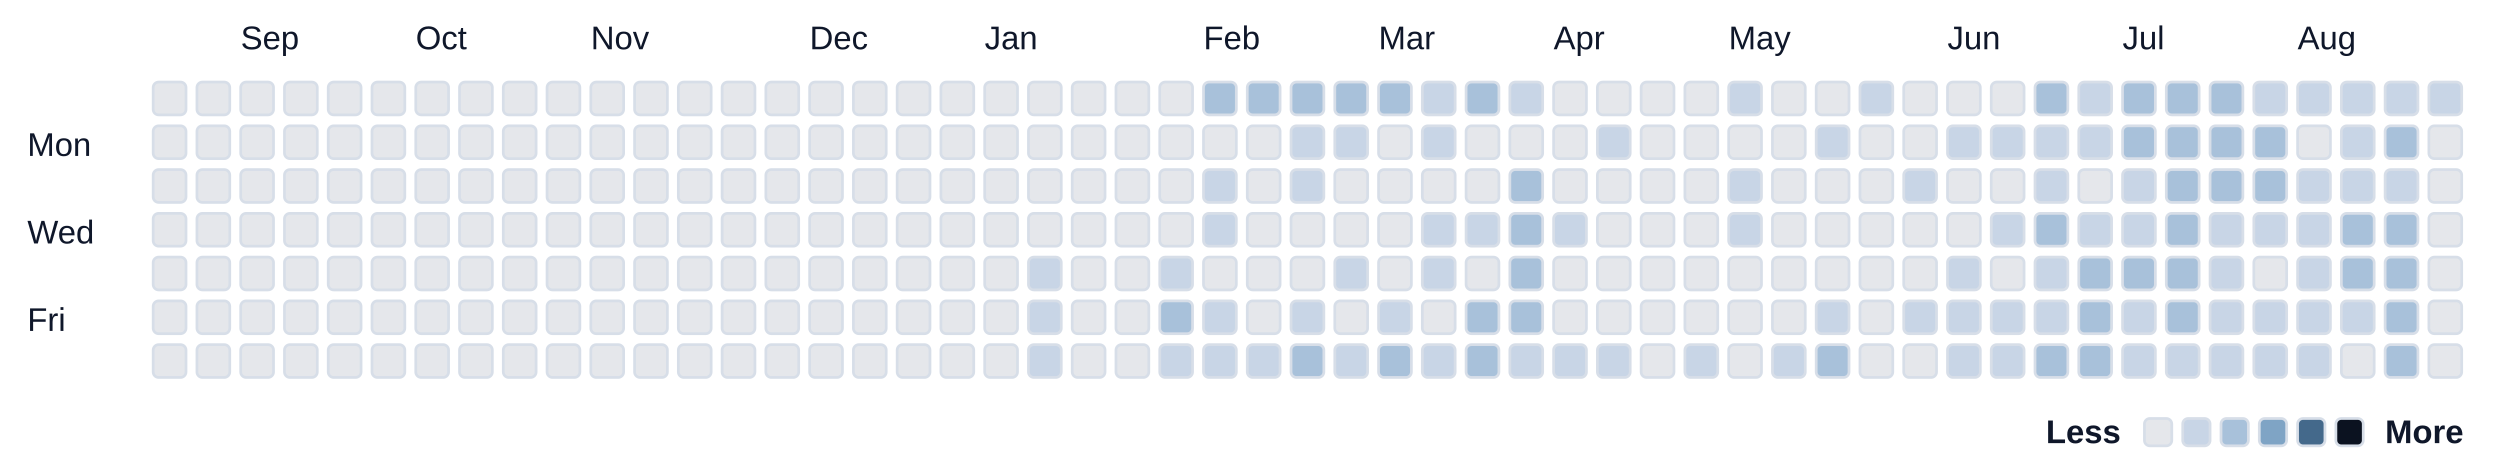
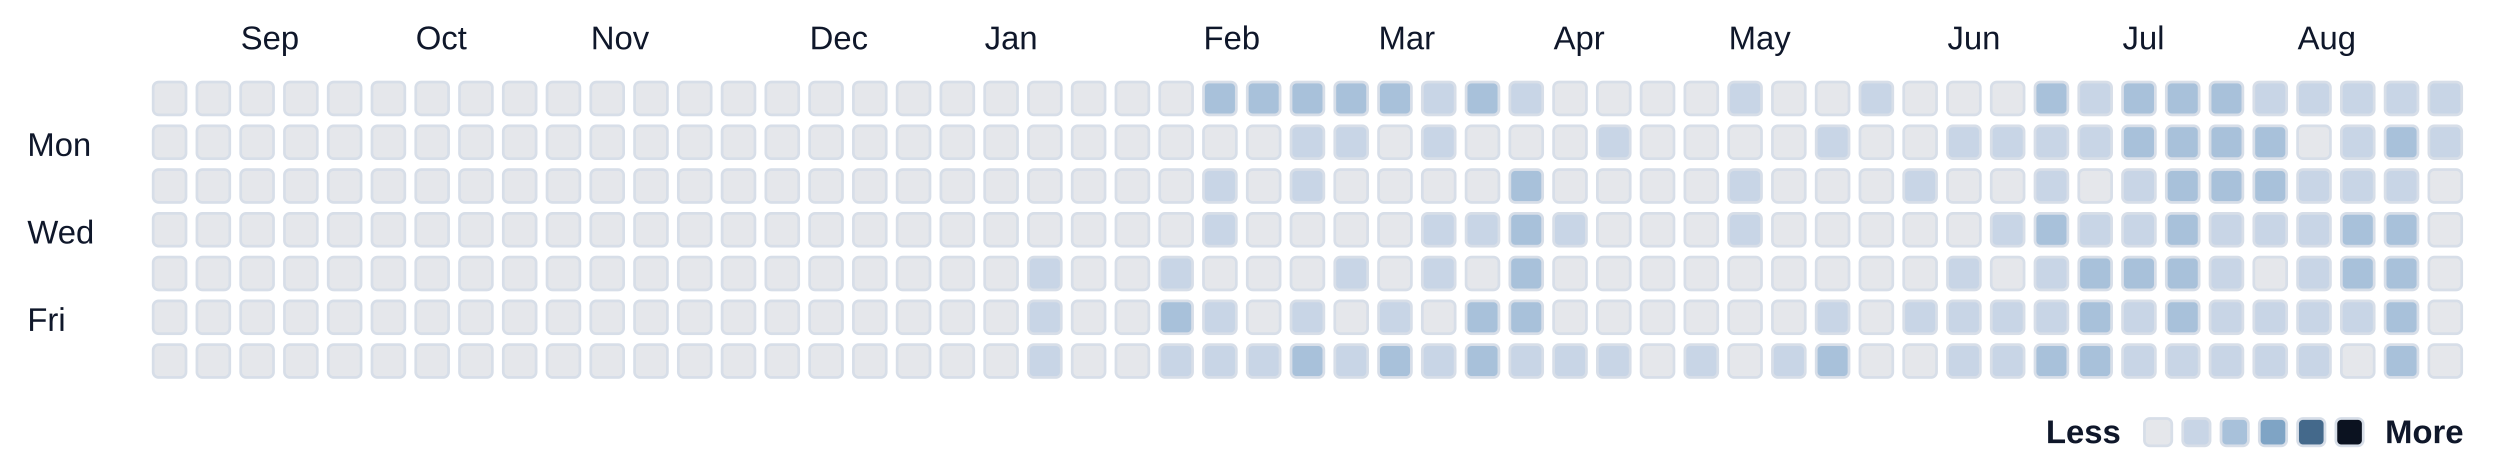
<svg xmlns="http://www.w3.org/2000/svg" baseProfile="tiny" height="174" version="1.2" width="914">
  <defs />
  <text fill="#0F172A" font-family="Segoe UI, Arial, sans-serif" font-size="12px" x="88" y="18">Sep</text>
  <text fill="#0F172A" font-family="Segoe UI, Arial, sans-serif" font-size="12px" x="152" y="18">Oct</text>
  <text fill="#0F172A" font-family="Segoe UI, Arial, sans-serif" font-size="12px" x="216" y="18">Nov</text>
  <text fill="#0F172A" font-family="Segoe UI, Arial, sans-serif" font-size="12px" x="296" y="18">Dec</text>
  <text fill="#0F172A" font-family="Segoe UI, Arial, sans-serif" font-size="12px" x="360" y="18">Jan</text>
  <text fill="#0F172A" font-family="Segoe UI, Arial, sans-serif" font-size="12px" x="440" y="18">Feb</text>
  <text fill="#0F172A" font-family="Segoe UI, Arial, sans-serif" font-size="12px" x="504" y="18">Mar</text>
  <text fill="#0F172A" font-family="Segoe UI, Arial, sans-serif" font-size="12px" x="568" y="18">Apr</text>
  <text fill="#0F172A" font-family="Segoe UI, Arial, sans-serif" font-size="12px" x="632" y="18">May</text>
  <text fill="#0F172A" font-family="Segoe UI, Arial, sans-serif" font-size="12px" x="712" y="18">Jun</text>
  <text fill="#0F172A" font-family="Segoe UI, Arial, sans-serif" font-size="12px" x="776" y="18">Jul</text>
  <text fill="#0F172A" font-family="Segoe UI, Arial, sans-serif" font-size="12px" x="840" y="18">Aug</text>
  <text fill="#0F172A" font-family="Segoe UI, Arial, sans-serif" font-size="12px" x="10" y="57">Mon</text>
  <text fill="#0F172A" font-family="Segoe UI, Arial, sans-serif" font-size="12px" x="10" y="89">Wed</text>
  <text fill="#0F172A" font-family="Segoe UI, Arial, sans-serif" font-size="12px" x="10" y="121">Fri</text>
  <rect fill="#E5E7EB" height="12" rx="2" ry="2" stroke="#D7DEE8" stroke-width="1" width="12" x="56" y="30" />
  <rect fill="#E5E7EB" height="12" rx="2" ry="2" stroke="#D7DEE8" stroke-width="1" width="12" x="56" y="46" />
  <rect fill="#E5E7EB" height="12" rx="2" ry="2" stroke="#D7DEE8" stroke-width="1" width="12" x="56" y="62" />
  <rect fill="#E5E7EB" height="12" rx="2" ry="2" stroke="#D7DEE8" stroke-width="1" width="12" x="56" y="78" />
  <rect fill="#E5E7EB" height="12" rx="2" ry="2" stroke="#D7DEE8" stroke-width="1" width="12" x="56" y="94" />
  <rect fill="#E5E7EB" height="12" rx="2" ry="2" stroke="#D7DEE8" stroke-width="1" width="12" x="56" y="110" />
  <rect fill="#E5E7EB" height="12" rx="2" ry="2" stroke="#D7DEE8" stroke-width="1" width="12" x="56" y="126" />
  <rect fill="#E5E7EB" height="12" rx="2" ry="2" stroke="#D7DEE8" stroke-width="1" width="12" x="72" y="30" />
  <rect fill="#E5E7EB" height="12" rx="2" ry="2" stroke="#D7DEE8" stroke-width="1" width="12" x="72" y="46" />
  <rect fill="#E5E7EB" height="12" rx="2" ry="2" stroke="#D7DEE8" stroke-width="1" width="12" x="72" y="62" />
  <rect fill="#E5E7EB" height="12" rx="2" ry="2" stroke="#D7DEE8" stroke-width="1" width="12" x="72" y="78" />
  <rect fill="#E5E7EB" height="12" rx="2" ry="2" stroke="#D7DEE8" stroke-width="1" width="12" x="72" y="94" />
  <rect fill="#E5E7EB" height="12" rx="2" ry="2" stroke="#D7DEE8" stroke-width="1" width="12" x="72" y="110" />
  <rect fill="#E5E7EB" height="12" rx="2" ry="2" stroke="#D7DEE8" stroke-width="1" width="12" x="72" y="126" />
  <rect fill="#E5E7EB" height="12" rx="2" ry="2" stroke="#D7DEE8" stroke-width="1" width="12" x="88" y="30" />
  <rect fill="#E5E7EB" height="12" rx="2" ry="2" stroke="#D7DEE8" stroke-width="1" width="12" x="88" y="46" />
  <rect fill="#E5E7EB" height="12" rx="2" ry="2" stroke="#D7DEE8" stroke-width="1" width="12" x="88" y="62" />
  <rect fill="#E5E7EB" height="12" rx="2" ry="2" stroke="#D7DEE8" stroke-width="1" width="12" x="88" y="78" />
  <rect fill="#E5E7EB" height="12" rx="2" ry="2" stroke="#D7DEE8" stroke-width="1" width="12" x="88" y="94" />
  <rect fill="#E5E7EB" height="12" rx="2" ry="2" stroke="#D7DEE8" stroke-width="1" width="12" x="88" y="110" />
  <rect fill="#E5E7EB" height="12" rx="2" ry="2" stroke="#D7DEE8" stroke-width="1" width="12" x="88" y="126" />
  <rect fill="#E5E7EB" height="12" rx="2" ry="2" stroke="#D7DEE8" stroke-width="1" width="12" x="104" y="30" />
  <rect fill="#E5E7EB" height="12" rx="2" ry="2" stroke="#D7DEE8" stroke-width="1" width="12" x="104" y="46" />
  <rect fill="#E5E7EB" height="12" rx="2" ry="2" stroke="#D7DEE8" stroke-width="1" width="12" x="104" y="62" />
  <rect fill="#E5E7EB" height="12" rx="2" ry="2" stroke="#D7DEE8" stroke-width="1" width="12" x="104" y="78" />
  <rect fill="#E5E7EB" height="12" rx="2" ry="2" stroke="#D7DEE8" stroke-width="1" width="12" x="104" y="94" />
  <rect fill="#E5E7EB" height="12" rx="2" ry="2" stroke="#D7DEE8" stroke-width="1" width="12" x="104" y="110" />
  <rect fill="#E5E7EB" height="12" rx="2" ry="2" stroke="#D7DEE8" stroke-width="1" width="12" x="104" y="126" />
  <rect fill="#E5E7EB" height="12" rx="2" ry="2" stroke="#D7DEE8" stroke-width="1" width="12" x="120" y="30" />
  <rect fill="#E5E7EB" height="12" rx="2" ry="2" stroke="#D7DEE8" stroke-width="1" width="12" x="120" y="46" />
  <rect fill="#E5E7EB" height="12" rx="2" ry="2" stroke="#D7DEE8" stroke-width="1" width="12" x="120" y="62" />
  <rect fill="#E5E7EB" height="12" rx="2" ry="2" stroke="#D7DEE8" stroke-width="1" width="12" x="120" y="78" />
  <rect fill="#E5E7EB" height="12" rx="2" ry="2" stroke="#D7DEE8" stroke-width="1" width="12" x="120" y="94" />
  <rect fill="#E5E7EB" height="12" rx="2" ry="2" stroke="#D7DEE8" stroke-width="1" width="12" x="120" y="110" />
  <rect fill="#E5E7EB" height="12" rx="2" ry="2" stroke="#D7DEE8" stroke-width="1" width="12" x="120" y="126" />
  <rect fill="#E5E7EB" height="12" rx="2" ry="2" stroke="#D7DEE8" stroke-width="1" width="12" x="136" y="30" />
  <rect fill="#E5E7EB" height="12" rx="2" ry="2" stroke="#D7DEE8" stroke-width="1" width="12" x="136" y="46" />
  <rect fill="#E5E7EB" height="12" rx="2" ry="2" stroke="#D7DEE8" stroke-width="1" width="12" x="136" y="62" />
  <rect fill="#E5E7EB" height="12" rx="2" ry="2" stroke="#D7DEE8" stroke-width="1" width="12" x="136" y="78" />
  <rect fill="#E5E7EB" height="12" rx="2" ry="2" stroke="#D7DEE8" stroke-width="1" width="12" x="136" y="94" />
  <rect fill="#E5E7EB" height="12" rx="2" ry="2" stroke="#D7DEE8" stroke-width="1" width="12" x="136" y="110" />
  <rect fill="#E5E7EB" height="12" rx="2" ry="2" stroke="#D7DEE8" stroke-width="1" width="12" x="136" y="126" />
  <rect fill="#E5E7EB" height="12" rx="2" ry="2" stroke="#D7DEE8" stroke-width="1" width="12" x="152" y="30" />
  <rect fill="#E5E7EB" height="12" rx="2" ry="2" stroke="#D7DEE8" stroke-width="1" width="12" x="152" y="46" />
  <rect fill="#E5E7EB" height="12" rx="2" ry="2" stroke="#D7DEE8" stroke-width="1" width="12" x="152" y="62" />
  <rect fill="#E5E7EB" height="12" rx="2" ry="2" stroke="#D7DEE8" stroke-width="1" width="12" x="152" y="78" />
  <rect fill="#E5E7EB" height="12" rx="2" ry="2" stroke="#D7DEE8" stroke-width="1" width="12" x="152" y="94" />
  <rect fill="#E5E7EB" height="12" rx="2" ry="2" stroke="#D7DEE8" stroke-width="1" width="12" x="152" y="110" />
  <rect fill="#E5E7EB" height="12" rx="2" ry="2" stroke="#D7DEE8" stroke-width="1" width="12" x="152" y="126" />
  <rect fill="#E5E7EB" height="12" rx="2" ry="2" stroke="#D7DEE8" stroke-width="1" width="12" x="168" y="30" />
  <rect fill="#E5E7EB" height="12" rx="2" ry="2" stroke="#D7DEE8" stroke-width="1" width="12" x="168" y="46" />
  <rect fill="#E5E7EB" height="12" rx="2" ry="2" stroke="#D7DEE8" stroke-width="1" width="12" x="168" y="62" />
  <rect fill="#E5E7EB" height="12" rx="2" ry="2" stroke="#D7DEE8" stroke-width="1" width="12" x="168" y="78" />
  <rect fill="#E5E7EB" height="12" rx="2" ry="2" stroke="#D7DEE8" stroke-width="1" width="12" x="168" y="94" />
  <rect fill="#E5E7EB" height="12" rx="2" ry="2" stroke="#D7DEE8" stroke-width="1" width="12" x="168" y="110" />
  <rect fill="#E5E7EB" height="12" rx="2" ry="2" stroke="#D7DEE8" stroke-width="1" width="12" x="168" y="126" />
  <rect fill="#E5E7EB" height="12" rx="2" ry="2" stroke="#D7DEE8" stroke-width="1" width="12" x="184" y="30" />
  <rect fill="#E5E7EB" height="12" rx="2" ry="2" stroke="#D7DEE8" stroke-width="1" width="12" x="184" y="46" />
  <rect fill="#E5E7EB" height="12" rx="2" ry="2" stroke="#D7DEE8" stroke-width="1" width="12" x="184" y="62" />
  <rect fill="#E5E7EB" height="12" rx="2" ry="2" stroke="#D7DEE8" stroke-width="1" width="12" x="184" y="78" />
  <rect fill="#E5E7EB" height="12" rx="2" ry="2" stroke="#D7DEE8" stroke-width="1" width="12" x="184" y="94" />
  <rect fill="#E5E7EB" height="12" rx="2" ry="2" stroke="#D7DEE8" stroke-width="1" width="12" x="184" y="110" />
  <rect fill="#E5E7EB" height="12" rx="2" ry="2" stroke="#D7DEE8" stroke-width="1" width="12" x="184" y="126" />
  <rect fill="#E5E7EB" height="12" rx="2" ry="2" stroke="#D7DEE8" stroke-width="1" width="12" x="200" y="30" />
  <rect fill="#E5E7EB" height="12" rx="2" ry="2" stroke="#D7DEE8" stroke-width="1" width="12" x="200" y="46" />
  <rect fill="#E5E7EB" height="12" rx="2" ry="2" stroke="#D7DEE8" stroke-width="1" width="12" x="200" y="62" />
  <rect fill="#E5E7EB" height="12" rx="2" ry="2" stroke="#D7DEE8" stroke-width="1" width="12" x="200" y="78" />
  <rect fill="#E5E7EB" height="12" rx="2" ry="2" stroke="#D7DEE8" stroke-width="1" width="12" x="200" y="94" />
  <rect fill="#E5E7EB" height="12" rx="2" ry="2" stroke="#D7DEE8" stroke-width="1" width="12" x="200" y="110" />
  <rect fill="#E5E7EB" height="12" rx="2" ry="2" stroke="#D7DEE8" stroke-width="1" width="12" x="200" y="126" />
  <rect fill="#E5E7EB" height="12" rx="2" ry="2" stroke="#D7DEE8" stroke-width="1" width="12" x="216" y="30" />
  <rect fill="#E5E7EB" height="12" rx="2" ry="2" stroke="#D7DEE8" stroke-width="1" width="12" x="216" y="46" />
  <rect fill="#E5E7EB" height="12" rx="2" ry="2" stroke="#D7DEE8" stroke-width="1" width="12" x="216" y="62" />
  <rect fill="#E5E7EB" height="12" rx="2" ry="2" stroke="#D7DEE8" stroke-width="1" width="12" x="216" y="78" />
  <rect fill="#E5E7EB" height="12" rx="2" ry="2" stroke="#D7DEE8" stroke-width="1" width="12" x="216" y="94" />
  <rect fill="#E5E7EB" height="12" rx="2" ry="2" stroke="#D7DEE8" stroke-width="1" width="12" x="216" y="110" />
  <rect fill="#E5E7EB" height="12" rx="2" ry="2" stroke="#D7DEE8" stroke-width="1" width="12" x="216" y="126" />
  <rect fill="#E5E7EB" height="12" rx="2" ry="2" stroke="#D7DEE8" stroke-width="1" width="12" x="232" y="30" />
  <rect fill="#E5E7EB" height="12" rx="2" ry="2" stroke="#D7DEE8" stroke-width="1" width="12" x="232" y="46" />
  <rect fill="#E5E7EB" height="12" rx="2" ry="2" stroke="#D7DEE8" stroke-width="1" width="12" x="232" y="62" />
  <rect fill="#E5E7EB" height="12" rx="2" ry="2" stroke="#D7DEE8" stroke-width="1" width="12" x="232" y="78" />
  <rect fill="#E5E7EB" height="12" rx="2" ry="2" stroke="#D7DEE8" stroke-width="1" width="12" x="232" y="94" />
  <rect fill="#E5E7EB" height="12" rx="2" ry="2" stroke="#D7DEE8" stroke-width="1" width="12" x="232" y="110" />
  <rect fill="#E5E7EB" height="12" rx="2" ry="2" stroke="#D7DEE8" stroke-width="1" width="12" x="232" y="126" />
  <rect fill="#E5E7EB" height="12" rx="2" ry="2" stroke="#D7DEE8" stroke-width="1" width="12" x="248" y="30" />
  <rect fill="#E5E7EB" height="12" rx="2" ry="2" stroke="#D7DEE8" stroke-width="1" width="12" x="248" y="46" />
  <rect fill="#E5E7EB" height="12" rx="2" ry="2" stroke="#D7DEE8" stroke-width="1" width="12" x="248" y="62" />
  <rect fill="#E5E7EB" height="12" rx="2" ry="2" stroke="#D7DEE8" stroke-width="1" width="12" x="248" y="78" />
  <rect fill="#E5E7EB" height="12" rx="2" ry="2" stroke="#D7DEE8" stroke-width="1" width="12" x="248" y="94" />
  <rect fill="#E5E7EB" height="12" rx="2" ry="2" stroke="#D7DEE8" stroke-width="1" width="12" x="248" y="110" />
  <rect fill="#E5E7EB" height="12" rx="2" ry="2" stroke="#D7DEE8" stroke-width="1" width="12" x="248" y="126" />
  <rect fill="#E5E7EB" height="12" rx="2" ry="2" stroke="#D7DEE8" stroke-width="1" width="12" x="264" y="30" />
  <rect fill="#E5E7EB" height="12" rx="2" ry="2" stroke="#D7DEE8" stroke-width="1" width="12" x="264" y="46" />
  <rect fill="#E5E7EB" height="12" rx="2" ry="2" stroke="#D7DEE8" stroke-width="1" width="12" x="264" y="62" />
  <rect fill="#E5E7EB" height="12" rx="2" ry="2" stroke="#D7DEE8" stroke-width="1" width="12" x="264" y="78" />
  <rect fill="#E5E7EB" height="12" rx="2" ry="2" stroke="#D7DEE8" stroke-width="1" width="12" x="264" y="94" />
  <rect fill="#E5E7EB" height="12" rx="2" ry="2" stroke="#D7DEE8" stroke-width="1" width="12" x="264" y="110" />
  <rect fill="#E5E7EB" height="12" rx="2" ry="2" stroke="#D7DEE8" stroke-width="1" width="12" x="264" y="126" />
  <rect fill="#E5E7EB" height="12" rx="2" ry="2" stroke="#D7DEE8" stroke-width="1" width="12" x="280" y="30" />
  <rect fill="#E5E7EB" height="12" rx="2" ry="2" stroke="#D7DEE8" stroke-width="1" width="12" x="280" y="46" />
  <rect fill="#E5E7EB" height="12" rx="2" ry="2" stroke="#D7DEE8" stroke-width="1" width="12" x="280" y="62" />
  <rect fill="#E5E7EB" height="12" rx="2" ry="2" stroke="#D7DEE8" stroke-width="1" width="12" x="280" y="78" />
  <rect fill="#E5E7EB" height="12" rx="2" ry="2" stroke="#D7DEE8" stroke-width="1" width="12" x="280" y="94" />
  <rect fill="#E5E7EB" height="12" rx="2" ry="2" stroke="#D7DEE8" stroke-width="1" width="12" x="280" y="110" />
  <rect fill="#E5E7EB" height="12" rx="2" ry="2" stroke="#D7DEE8" stroke-width="1" width="12" x="280" y="126" />
  <rect fill="#E5E7EB" height="12" rx="2" ry="2" stroke="#D7DEE8" stroke-width="1" width="12" x="296" y="30" />
  <rect fill="#E5E7EB" height="12" rx="2" ry="2" stroke="#D7DEE8" stroke-width="1" width="12" x="296" y="46" />
  <rect fill="#E5E7EB" height="12" rx="2" ry="2" stroke="#D7DEE8" stroke-width="1" width="12" x="296" y="62" />
  <rect fill="#E5E7EB" height="12" rx="2" ry="2" stroke="#D7DEE8" stroke-width="1" width="12" x="296" y="78" />
  <rect fill="#E5E7EB" height="12" rx="2" ry="2" stroke="#D7DEE8" stroke-width="1" width="12" x="296" y="94" />
  <rect fill="#E5E7EB" height="12" rx="2" ry="2" stroke="#D7DEE8" stroke-width="1" width="12" x="296" y="110" />
  <rect fill="#E5E7EB" height="12" rx="2" ry="2" stroke="#D7DEE8" stroke-width="1" width="12" x="296" y="126" />
  <rect fill="#E5E7EB" height="12" rx="2" ry="2" stroke="#D7DEE8" stroke-width="1" width="12" x="312" y="30" />
  <rect fill="#E5E7EB" height="12" rx="2" ry="2" stroke="#D7DEE8" stroke-width="1" width="12" x="312" y="46" />
  <rect fill="#E5E7EB" height="12" rx="2" ry="2" stroke="#D7DEE8" stroke-width="1" width="12" x="312" y="62" />
  <rect fill="#E5E7EB" height="12" rx="2" ry="2" stroke="#D7DEE8" stroke-width="1" width="12" x="312" y="78" />
  <rect fill="#E5E7EB" height="12" rx="2" ry="2" stroke="#D7DEE8" stroke-width="1" width="12" x="312" y="94" />
  <rect fill="#E5E7EB" height="12" rx="2" ry="2" stroke="#D7DEE8" stroke-width="1" width="12" x="312" y="110" />
  <rect fill="#E5E7EB" height="12" rx="2" ry="2" stroke="#D7DEE8" stroke-width="1" width="12" x="312" y="126" />
  <rect fill="#E5E7EB" height="12" rx="2" ry="2" stroke="#D7DEE8" stroke-width="1" width="12" x="328" y="30" />
  <rect fill="#E5E7EB" height="12" rx="2" ry="2" stroke="#D7DEE8" stroke-width="1" width="12" x="328" y="46" />
  <rect fill="#E5E7EB" height="12" rx="2" ry="2" stroke="#D7DEE8" stroke-width="1" width="12" x="328" y="62" />
  <rect fill="#E5E7EB" height="12" rx="2" ry="2" stroke="#D7DEE8" stroke-width="1" width="12" x="328" y="78" />
  <rect fill="#E5E7EB" height="12" rx="2" ry="2" stroke="#D7DEE8" stroke-width="1" width="12" x="328" y="94" />
  <rect fill="#E5E7EB" height="12" rx="2" ry="2" stroke="#D7DEE8" stroke-width="1" width="12" x="328" y="110" />
  <rect fill="#E5E7EB" height="12" rx="2" ry="2" stroke="#D7DEE8" stroke-width="1" width="12" x="328" y="126" />
  <rect fill="#E5E7EB" height="12" rx="2" ry="2" stroke="#D7DEE8" stroke-width="1" width="12" x="344" y="30" />
  <rect fill="#E5E7EB" height="12" rx="2" ry="2" stroke="#D7DEE8" stroke-width="1" width="12" x="344" y="46" />
  <rect fill="#E5E7EB" height="12" rx="2" ry="2" stroke="#D7DEE8" stroke-width="1" width="12" x="344" y="62" />
  <rect fill="#E5E7EB" height="12" rx="2" ry="2" stroke="#D7DEE8" stroke-width="1" width="12" x="344" y="78" />
  <rect fill="#E5E7EB" height="12" rx="2" ry="2" stroke="#D7DEE8" stroke-width="1" width="12" x="344" y="94" />
  <rect fill="#E5E7EB" height="12" rx="2" ry="2" stroke="#D7DEE8" stroke-width="1" width="12" x="344" y="110" />
  <rect fill="#E5E7EB" height="12" rx="2" ry="2" stroke="#D7DEE8" stroke-width="1" width="12" x="344" y="126" />
  <rect fill="#E5E7EB" height="12" rx="2" ry="2" stroke="#D7DEE8" stroke-width="1" width="12" x="360" y="30" />
  <rect fill="#E5E7EB" height="12" rx="2" ry="2" stroke="#D7DEE8" stroke-width="1" width="12" x="360" y="46" />
  <rect fill="#E5E7EB" height="12" rx="2" ry="2" stroke="#D7DEE8" stroke-width="1" width="12" x="360" y="62" />
  <rect fill="#E5E7EB" height="12" rx="2" ry="2" stroke="#D7DEE8" stroke-width="1" width="12" x="360" y="78" />
  <rect fill="#E5E7EB" height="12" rx="2" ry="2" stroke="#D7DEE8" stroke-width="1" width="12" x="360" y="94" />
  <rect fill="#E5E7EB" height="12" rx="2" ry="2" stroke="#D7DEE8" stroke-width="1" width="12" x="360" y="110" />
  <rect fill="#E5E7EB" height="12" rx="2" ry="2" stroke="#D7DEE8" stroke-width="1" width="12" x="360" y="126" />
  <rect fill="#E5E7EB" height="12" rx="2" ry="2" stroke="#D7DEE8" stroke-width="1" width="12" x="376" y="30" />
  <rect fill="#E5E7EB" height="12" rx="2" ry="2" stroke="#D7DEE8" stroke-width="1" width="12" x="376" y="46" />
  <rect fill="#E5E7EB" height="12" rx="2" ry="2" stroke="#D7DEE8" stroke-width="1" width="12" x="376" y="62" />
  <rect fill="#E5E7EB" height="12" rx="2" ry="2" stroke="#D7DEE8" stroke-width="1" width="12" x="376" y="78" />
  <rect fill="#C8D5E6" height="12" rx="2" ry="2" stroke="#D7DEE8" stroke-width="1" width="12" x="376" y="94" />
  <rect fill="#C8D5E6" height="12" rx="2" ry="2" stroke="#D7DEE8" stroke-width="1" width="12" x="376" y="110" />
  <rect fill="#C8D5E6" height="12" rx="2" ry="2" stroke="#D7DEE8" stroke-width="1" width="12" x="376" y="126" />
  <rect fill="#E5E7EB" height="12" rx="2" ry="2" stroke="#D7DEE8" stroke-width="1" width="12" x="392" y="30" />
  <rect fill="#E5E7EB" height="12" rx="2" ry="2" stroke="#D7DEE8" stroke-width="1" width="12" x="392" y="46" />
  <rect fill="#E5E7EB" height="12" rx="2" ry="2" stroke="#D7DEE8" stroke-width="1" width="12" x="392" y="62" />
  <rect fill="#E5E7EB" height="12" rx="2" ry="2" stroke="#D7DEE8" stroke-width="1" width="12" x="392" y="78" />
  <rect fill="#E5E7EB" height="12" rx="2" ry="2" stroke="#D7DEE8" stroke-width="1" width="12" x="392" y="94" />
  <rect fill="#E5E7EB" height="12" rx="2" ry="2" stroke="#D7DEE8" stroke-width="1" width="12" x="392" y="110" />
  <rect fill="#E5E7EB" height="12" rx="2" ry="2" stroke="#D7DEE8" stroke-width="1" width="12" x="392" y="126" />
  <rect fill="#E5E7EB" height="12" rx="2" ry="2" stroke="#D7DEE8" stroke-width="1" width="12" x="408" y="30" />
  <rect fill="#E5E7EB" height="12" rx="2" ry="2" stroke="#D7DEE8" stroke-width="1" width="12" x="408" y="46" />
  <rect fill="#E5E7EB" height="12" rx="2" ry="2" stroke="#D7DEE8" stroke-width="1" width="12" x="408" y="62" />
  <rect fill="#E5E7EB" height="12" rx="2" ry="2" stroke="#D7DEE8" stroke-width="1" width="12" x="408" y="78" />
  <rect fill="#E5E7EB" height="12" rx="2" ry="2" stroke="#D7DEE8" stroke-width="1" width="12" x="408" y="94" />
  <rect fill="#E5E7EB" height="12" rx="2" ry="2" stroke="#D7DEE8" stroke-width="1" width="12" x="408" y="110" />
  <rect fill="#E5E7EB" height="12" rx="2" ry="2" stroke="#D7DEE8" stroke-width="1" width="12" x="408" y="126" />
  <rect fill="#E5E7EB" height="12" rx="2" ry="2" stroke="#D7DEE8" stroke-width="1" width="12" x="424" y="30" />
  <rect fill="#E5E7EB" height="12" rx="2" ry="2" stroke="#D7DEE8" stroke-width="1" width="12" x="424" y="46" />
  <rect fill="#E5E7EB" height="12" rx="2" ry="2" stroke="#D7DEE8" stroke-width="1" width="12" x="424" y="62" />
  <rect fill="#E5E7EB" height="12" rx="2" ry="2" stroke="#D7DEE8" stroke-width="1" width="12" x="424" y="78" />
  <rect fill="#C8D5E6" height="12" rx="2" ry="2" stroke="#D7DEE8" stroke-width="1" width="12" x="424" y="94" />
  <rect fill="#A8C1DA" height="12" rx="2" ry="2" stroke="#D7DEE8" stroke-width="1" width="12" x="424" y="110" />
  <rect fill="#C8D5E6" height="12" rx="2" ry="2" stroke="#D7DEE8" stroke-width="1" width="12" x="424" y="126" />
  <rect fill="#A8C1DA" height="12" rx="2" ry="2" stroke="#D7DEE8" stroke-width="1" width="12" x="440" y="30" />
  <rect fill="#E5E7EB" height="12" rx="2" ry="2" stroke="#D7DEE8" stroke-width="1" width="12" x="440" y="46" />
  <rect fill="#C8D5E6" height="12" rx="2" ry="2" stroke="#D7DEE8" stroke-width="1" width="12" x="440" y="62" />
  <rect fill="#C8D5E6" height="12" rx="2" ry="2" stroke="#D7DEE8" stroke-width="1" width="12" x="440" y="78" />
  <rect fill="#E5E7EB" height="12" rx="2" ry="2" stroke="#D7DEE8" stroke-width="1" width="12" x="440" y="94" />
  <rect fill="#C8D5E6" height="12" rx="2" ry="2" stroke="#D7DEE8" stroke-width="1" width="12" x="440" y="110" />
  <rect fill="#C8D5E6" height="12" rx="2" ry="2" stroke="#D7DEE8" stroke-width="1" width="12" x="440" y="126" />
  <rect fill="#A8C1DA" height="12" rx="2" ry="2" stroke="#D7DEE8" stroke-width="1" width="12" x="456" y="30" />
  <rect fill="#E5E7EB" height="12" rx="2" ry="2" stroke="#D7DEE8" stroke-width="1" width="12" x="456" y="46" />
  <rect fill="#E5E7EB" height="12" rx="2" ry="2" stroke="#D7DEE8" stroke-width="1" width="12" x="456" y="62" />
  <rect fill="#E5E7EB" height="12" rx="2" ry="2" stroke="#D7DEE8" stroke-width="1" width="12" x="456" y="78" />
  <rect fill="#E5E7EB" height="12" rx="2" ry="2" stroke="#D7DEE8" stroke-width="1" width="12" x="456" y="94" />
  <rect fill="#E5E7EB" height="12" rx="2" ry="2" stroke="#D7DEE8" stroke-width="1" width="12" x="456" y="110" />
  <rect fill="#C8D5E6" height="12" rx="2" ry="2" stroke="#D7DEE8" stroke-width="1" width="12" x="456" y="126" />
  <rect fill="#A8C1DA" height="12" rx="2" ry="2" stroke="#D7DEE8" stroke-width="1" width="12" x="472" y="30" />
  <rect fill="#C8D5E6" height="12" rx="2" ry="2" stroke="#D7DEE8" stroke-width="1" width="12" x="472" y="46" />
  <rect fill="#C8D5E6" height="12" rx="2" ry="2" stroke="#D7DEE8" stroke-width="1" width="12" x="472" y="62" />
  <rect fill="#E5E7EB" height="12" rx="2" ry="2" stroke="#D7DEE8" stroke-width="1" width="12" x="472" y="78" />
  <rect fill="#E5E7EB" height="12" rx="2" ry="2" stroke="#D7DEE8" stroke-width="1" width="12" x="472" y="94" />
  <rect fill="#C8D5E6" height="12" rx="2" ry="2" stroke="#D7DEE8" stroke-width="1" width="12" x="472" y="110" />
  <rect fill="#A8C1DA" height="12" rx="2" ry="2" stroke="#D7DEE8" stroke-width="1" width="12" x="472" y="126" />
  <rect fill="#A8C1DA" height="12" rx="2" ry="2" stroke="#D7DEE8" stroke-width="1" width="12" x="488" y="30" />
  <rect fill="#C8D5E6" height="12" rx="2" ry="2" stroke="#D7DEE8" stroke-width="1" width="12" x="488" y="46" />
  <rect fill="#E5E7EB" height="12" rx="2" ry="2" stroke="#D7DEE8" stroke-width="1" width="12" x="488" y="62" />
  <rect fill="#E5E7EB" height="12" rx="2" ry="2" stroke="#D7DEE8" stroke-width="1" width="12" x="488" y="78" />
  <rect fill="#C8D5E6" height="12" rx="2" ry="2" stroke="#D7DEE8" stroke-width="1" width="12" x="488" y="94" />
  <rect fill="#E5E7EB" height="12" rx="2" ry="2" stroke="#D7DEE8" stroke-width="1" width="12" x="488" y="110" />
  <rect fill="#C8D5E6" height="12" rx="2" ry="2" stroke="#D7DEE8" stroke-width="1" width="12" x="488" y="126" />
  <rect fill="#A8C1DA" height="12" rx="2" ry="2" stroke="#D7DEE8" stroke-width="1" width="12" x="504" y="30" />
  <rect fill="#E5E7EB" height="12" rx="2" ry="2" stroke="#D7DEE8" stroke-width="1" width="12" x="504" y="46" />
  <rect fill="#E5E7EB" height="12" rx="2" ry="2" stroke="#D7DEE8" stroke-width="1" width="12" x="504" y="62" />
  <rect fill="#E5E7EB" height="12" rx="2" ry="2" stroke="#D7DEE8" stroke-width="1" width="12" x="504" y="78" />
  <rect fill="#E5E7EB" height="12" rx="2" ry="2" stroke="#D7DEE8" stroke-width="1" width="12" x="504" y="94" />
  <rect fill="#C8D5E6" height="12" rx="2" ry="2" stroke="#D7DEE8" stroke-width="1" width="12" x="504" y="110" />
  <rect fill="#A8C1DA" height="12" rx="2" ry="2" stroke="#D7DEE8" stroke-width="1" width="12" x="504" y="126" />
  <rect fill="#C8D5E6" height="12" rx="2" ry="2" stroke="#D7DEE8" stroke-width="1" width="12" x="520" y="30" />
  <rect fill="#C8D5E6" height="12" rx="2" ry="2" stroke="#D7DEE8" stroke-width="1" width="12" x="520" y="46" />
  <rect fill="#E5E7EB" height="12" rx="2" ry="2" stroke="#D7DEE8" stroke-width="1" width="12" x="520" y="62" />
  <rect fill="#C8D5E6" height="12" rx="2" ry="2" stroke="#D7DEE8" stroke-width="1" width="12" x="520" y="78" />
  <rect fill="#C8D5E6" height="12" rx="2" ry="2" stroke="#D7DEE8" stroke-width="1" width="12" x="520" y="94" />
  <rect fill="#E5E7EB" height="12" rx="2" ry="2" stroke="#D7DEE8" stroke-width="1" width="12" x="520" y="110" />
  <rect fill="#C8D5E6" height="12" rx="2" ry="2" stroke="#D7DEE8" stroke-width="1" width="12" x="520" y="126" />
  <rect fill="#A8C1DA" height="12" rx="2" ry="2" stroke="#D7DEE8" stroke-width="1" width="12" x="536" y="30" />
  <rect fill="#E5E7EB" height="12" rx="2" ry="2" stroke="#D7DEE8" stroke-width="1" width="12" x="536" y="46" />
  <rect fill="#E5E7EB" height="12" rx="2" ry="2" stroke="#D7DEE8" stroke-width="1" width="12" x="536" y="62" />
  <rect fill="#C8D5E6" height="12" rx="2" ry="2" stroke="#D7DEE8" stroke-width="1" width="12" x="536" y="78" />
  <rect fill="#E5E7EB" height="12" rx="2" ry="2" stroke="#D7DEE8" stroke-width="1" width="12" x="536" y="94" />
  <rect fill="#A8C1DA" height="12" rx="2" ry="2" stroke="#D7DEE8" stroke-width="1" width="12" x="536" y="110" />
  <rect fill="#A8C1DA" height="12" rx="2" ry="2" stroke="#D7DEE8" stroke-width="1" width="12" x="536" y="126" />
  <rect fill="#C8D5E6" height="12" rx="2" ry="2" stroke="#D7DEE8" stroke-width="1" width="12" x="552" y="30" />
  <rect fill="#E5E7EB" height="12" rx="2" ry="2" stroke="#D7DEE8" stroke-width="1" width="12" x="552" y="46" />
  <rect fill="#A8C1DA" height="12" rx="2" ry="2" stroke="#D7DEE8" stroke-width="1" width="12" x="552" y="62" />
  <rect fill="#A8C1DA" height="12" rx="2" ry="2" stroke="#D7DEE8" stroke-width="1" width="12" x="552" y="78" />
  <rect fill="#A8C1DA" height="12" rx="2" ry="2" stroke="#D7DEE8" stroke-width="1" width="12" x="552" y="94" />
  <rect fill="#A8C1DA" height="12" rx="2" ry="2" stroke="#D7DEE8" stroke-width="1" width="12" x="552" y="110" />
  <rect fill="#C8D5E6" height="12" rx="2" ry="2" stroke="#D7DEE8" stroke-width="1" width="12" x="552" y="126" />
  <rect fill="#E5E7EB" height="12" rx="2" ry="2" stroke="#D7DEE8" stroke-width="1" width="12" x="568" y="30" />
  <rect fill="#E5E7EB" height="12" rx="2" ry="2" stroke="#D7DEE8" stroke-width="1" width="12" x="568" y="46" />
  <rect fill="#E5E7EB" height="12" rx="2" ry="2" stroke="#D7DEE8" stroke-width="1" width="12" x="568" y="62" />
  <rect fill="#C8D5E6" height="12" rx="2" ry="2" stroke="#D7DEE8" stroke-width="1" width="12" x="568" y="78" />
  <rect fill="#E5E7EB" height="12" rx="2" ry="2" stroke="#D7DEE8" stroke-width="1" width="12" x="568" y="94" />
  <rect fill="#E5E7EB" height="12" rx="2" ry="2" stroke="#D7DEE8" stroke-width="1" width="12" x="568" y="110" />
  <rect fill="#C8D5E6" height="12" rx="2" ry="2" stroke="#D7DEE8" stroke-width="1" width="12" x="568" y="126" />
  <rect fill="#E5E7EB" height="12" rx="2" ry="2" stroke="#D7DEE8" stroke-width="1" width="12" x="584" y="30" />
  <rect fill="#C8D5E6" height="12" rx="2" ry="2" stroke="#D7DEE8" stroke-width="1" width="12" x="584" y="46" />
  <rect fill="#E5E7EB" height="12" rx="2" ry="2" stroke="#D7DEE8" stroke-width="1" width="12" x="584" y="62" />
  <rect fill="#E5E7EB" height="12" rx="2" ry="2" stroke="#D7DEE8" stroke-width="1" width="12" x="584" y="78" />
  <rect fill="#E5E7EB" height="12" rx="2" ry="2" stroke="#D7DEE8" stroke-width="1" width="12" x="584" y="94" />
  <rect fill="#E5E7EB" height="12" rx="2" ry="2" stroke="#D7DEE8" stroke-width="1" width="12" x="584" y="110" />
  <rect fill="#C8D5E6" height="12" rx="2" ry="2" stroke="#D7DEE8" stroke-width="1" width="12" x="584" y="126" />
  <rect fill="#E5E7EB" height="12" rx="2" ry="2" stroke="#D7DEE8" stroke-width="1" width="12" x="600" y="30" />
  <rect fill="#E5E7EB" height="12" rx="2" ry="2" stroke="#D7DEE8" stroke-width="1" width="12" x="600" y="46" />
  <rect fill="#E5E7EB" height="12" rx="2" ry="2" stroke="#D7DEE8" stroke-width="1" width="12" x="600" y="62" />
  <rect fill="#E5E7EB" height="12" rx="2" ry="2" stroke="#D7DEE8" stroke-width="1" width="12" x="600" y="78" />
  <rect fill="#E5E7EB" height="12" rx="2" ry="2" stroke="#D7DEE8" stroke-width="1" width="12" x="600" y="94" />
  <rect fill="#E5E7EB" height="12" rx="2" ry="2" stroke="#D7DEE8" stroke-width="1" width="12" x="600" y="110" />
  <rect fill="#E5E7EB" height="12" rx="2" ry="2" stroke="#D7DEE8" stroke-width="1" width="12" x="600" y="126" />
  <rect fill="#E5E7EB" height="12" rx="2" ry="2" stroke="#D7DEE8" stroke-width="1" width="12" x="616" y="30" />
  <rect fill="#E5E7EB" height="12" rx="2" ry="2" stroke="#D7DEE8" stroke-width="1" width="12" x="616" y="46" />
  <rect fill="#E5E7EB" height="12" rx="2" ry="2" stroke="#D7DEE8" stroke-width="1" width="12" x="616" y="62" />
  <rect fill="#E5E7EB" height="12" rx="2" ry="2" stroke="#D7DEE8" stroke-width="1" width="12" x="616" y="78" />
  <rect fill="#E5E7EB" height="12" rx="2" ry="2" stroke="#D7DEE8" stroke-width="1" width="12" x="616" y="94" />
  <rect fill="#E5E7EB" height="12" rx="2" ry="2" stroke="#D7DEE8" stroke-width="1" width="12" x="616" y="110" />
  <rect fill="#C8D5E6" height="12" rx="2" ry="2" stroke="#D7DEE8" stroke-width="1" width="12" x="616" y="126" />
  <rect fill="#C8D5E6" height="12" rx="2" ry="2" stroke="#D7DEE8" stroke-width="1" width="12" x="632" y="30" />
  <rect fill="#E5E7EB" height="12" rx="2" ry="2" stroke="#D7DEE8" stroke-width="1" width="12" x="632" y="46" />
  <rect fill="#C8D5E6" height="12" rx="2" ry="2" stroke="#D7DEE8" stroke-width="1" width="12" x="632" y="62" />
  <rect fill="#C8D5E6" height="12" rx="2" ry="2" stroke="#D7DEE8" stroke-width="1" width="12" x="632" y="78" />
  <rect fill="#E5E7EB" height="12" rx="2" ry="2" stroke="#D7DEE8" stroke-width="1" width="12" x="632" y="94" />
  <rect fill="#E5E7EB" height="12" rx="2" ry="2" stroke="#D7DEE8" stroke-width="1" width="12" x="632" y="110" />
  <rect fill="#E5E7EB" height="12" rx="2" ry="2" stroke="#D7DEE8" stroke-width="1" width="12" x="632" y="126" />
  <rect fill="#E5E7EB" height="12" rx="2" ry="2" stroke="#D7DEE8" stroke-width="1" width="12" x="648" y="30" />
  <rect fill="#E5E7EB" height="12" rx="2" ry="2" stroke="#D7DEE8" stroke-width="1" width="12" x="648" y="46" />
  <rect fill="#E5E7EB" height="12" rx="2" ry="2" stroke="#D7DEE8" stroke-width="1" width="12" x="648" y="62" />
  <rect fill="#E5E7EB" height="12" rx="2" ry="2" stroke="#D7DEE8" stroke-width="1" width="12" x="648" y="78" />
  <rect fill="#E5E7EB" height="12" rx="2" ry="2" stroke="#D7DEE8" stroke-width="1" width="12" x="648" y="94" />
  <rect fill="#E5E7EB" height="12" rx="2" ry="2" stroke="#D7DEE8" stroke-width="1" width="12" x="648" y="110" />
  <rect fill="#C8D5E6" height="12" rx="2" ry="2" stroke="#D7DEE8" stroke-width="1" width="12" x="648" y="126" />
  <rect fill="#E5E7EB" height="12" rx="2" ry="2" stroke="#D7DEE8" stroke-width="1" width="12" x="664" y="30" />
  <rect fill="#C8D5E6" height="12" rx="2" ry="2" stroke="#D7DEE8" stroke-width="1" width="12" x="664" y="46" />
  <rect fill="#E5E7EB" height="12" rx="2" ry="2" stroke="#D7DEE8" stroke-width="1" width="12" x="664" y="62" />
  <rect fill="#E5E7EB" height="12" rx="2" ry="2" stroke="#D7DEE8" stroke-width="1" width="12" x="664" y="78" />
  <rect fill="#E5E7EB" height="12" rx="2" ry="2" stroke="#D7DEE8" stroke-width="1" width="12" x="664" y="94" />
  <rect fill="#C8D5E6" height="12" rx="2" ry="2" stroke="#D7DEE8" stroke-width="1" width="12" x="664" y="110" />
  <rect fill="#A8C1DA" height="12" rx="2" ry="2" stroke="#D7DEE8" stroke-width="1" width="12" x="664" y="126" />
  <rect fill="#C8D5E6" height="12" rx="2" ry="2" stroke="#D7DEE8" stroke-width="1" width="12" x="680" y="30" />
  <rect fill="#E5E7EB" height="12" rx="2" ry="2" stroke="#D7DEE8" stroke-width="1" width="12" x="680" y="46" />
  <rect fill="#E5E7EB" height="12" rx="2" ry="2" stroke="#D7DEE8" stroke-width="1" width="12" x="680" y="62" />
  <rect fill="#E5E7EB" height="12" rx="2" ry="2" stroke="#D7DEE8" stroke-width="1" width="12" x="680" y="78" />
  <rect fill="#E5E7EB" height="12" rx="2" ry="2" stroke="#D7DEE8" stroke-width="1" width="12" x="680" y="94" />
  <rect fill="#E5E7EB" height="12" rx="2" ry="2" stroke="#D7DEE8" stroke-width="1" width="12" x="680" y="110" />
  <rect fill="#E5E7EB" height="12" rx="2" ry="2" stroke="#D7DEE8" stroke-width="1" width="12" x="680" y="126" />
  <rect fill="#E5E7EB" height="12" rx="2" ry="2" stroke="#D7DEE8" stroke-width="1" width="12" x="696" y="30" />
  <rect fill="#E5E7EB" height="12" rx="2" ry="2" stroke="#D7DEE8" stroke-width="1" width="12" x="696" y="46" />
  <rect fill="#C8D5E6" height="12" rx="2" ry="2" stroke="#D7DEE8" stroke-width="1" width="12" x="696" y="62" />
  <rect fill="#E5E7EB" height="12" rx="2" ry="2" stroke="#D7DEE8" stroke-width="1" width="12" x="696" y="78" />
  <rect fill="#E5E7EB" height="12" rx="2" ry="2" stroke="#D7DEE8" stroke-width="1" width="12" x="696" y="94" />
  <rect fill="#C8D5E6" height="12" rx="2" ry="2" stroke="#D7DEE8" stroke-width="1" width="12" x="696" y="110" />
  <rect fill="#E5E7EB" height="12" rx="2" ry="2" stroke="#D7DEE8" stroke-width="1" width="12" x="696" y="126" />
  <rect fill="#E5E7EB" height="12" rx="2" ry="2" stroke="#D7DEE8" stroke-width="1" width="12" x="712" y="30" />
  <rect fill="#C8D5E6" height="12" rx="2" ry="2" stroke="#D7DEE8" stroke-width="1" width="12" x="712" y="46" />
  <rect fill="#E5E7EB" height="12" rx="2" ry="2" stroke="#D7DEE8" stroke-width="1" width="12" x="712" y="62" />
  <rect fill="#E5E7EB" height="12" rx="2" ry="2" stroke="#D7DEE8" stroke-width="1" width="12" x="712" y="78" />
  <rect fill="#C8D5E6" height="12" rx="2" ry="2" stroke="#D7DEE8" stroke-width="1" width="12" x="712" y="94" />
  <rect fill="#C8D5E6" height="12" rx="2" ry="2" stroke="#D7DEE8" stroke-width="1" width="12" x="712" y="110" />
  <rect fill="#C8D5E6" height="12" rx="2" ry="2" stroke="#D7DEE8" stroke-width="1" width="12" x="712" y="126" />
  <rect fill="#E5E7EB" height="12" rx="2" ry="2" stroke="#D7DEE8" stroke-width="1" width="12" x="728" y="30" />
  <rect fill="#C8D5E6" height="12" rx="2" ry="2" stroke="#D7DEE8" stroke-width="1" width="12" x="728" y="46" />
  <rect fill="#E5E7EB" height="12" rx="2" ry="2" stroke="#D7DEE8" stroke-width="1" width="12" x="728" y="62" />
  <rect fill="#C8D5E6" height="12" rx="2" ry="2" stroke="#D7DEE8" stroke-width="1" width="12" x="728" y="78" />
  <rect fill="#E5E7EB" height="12" rx="2" ry="2" stroke="#D7DEE8" stroke-width="1" width="12" x="728" y="94" />
  <rect fill="#C8D5E6" height="12" rx="2" ry="2" stroke="#D7DEE8" stroke-width="1" width="12" x="728" y="110" />
  <rect fill="#C8D5E6" height="12" rx="2" ry="2" stroke="#D7DEE8" stroke-width="1" width="12" x="728" y="126" />
  <rect fill="#A8C1DA" height="12" rx="2" ry="2" stroke="#D7DEE8" stroke-width="1" width="12" x="744" y="30" />
  <rect fill="#C8D5E6" height="12" rx="2" ry="2" stroke="#D7DEE8" stroke-width="1" width="12" x="744" y="46" />
  <rect fill="#C8D5E6" height="12" rx="2" ry="2" stroke="#D7DEE8" stroke-width="1" width="12" x="744" y="62" />
  <rect fill="#A8C1DA" height="12" rx="2" ry="2" stroke="#D7DEE8" stroke-width="1" width="12" x="744" y="78" />
  <rect fill="#C8D5E6" height="12" rx="2" ry="2" stroke="#D7DEE8" stroke-width="1" width="12" x="744" y="94" />
  <rect fill="#C8D5E6" height="12" rx="2" ry="2" stroke="#D7DEE8" stroke-width="1" width="12" x="744" y="110" />
  <rect fill="#A8C1DA" height="12" rx="2" ry="2" stroke="#D7DEE8" stroke-width="1" width="12" x="744" y="126" />
  <rect fill="#C8D5E6" height="12" rx="2" ry="2" stroke="#D7DEE8" stroke-width="1" width="12" x="760" y="30" />
  <rect fill="#C8D5E6" height="12" rx="2" ry="2" stroke="#D7DEE8" stroke-width="1" width="12" x="760" y="46" />
  <rect fill="#E5E7EB" height="12" rx="2" ry="2" stroke="#D7DEE8" stroke-width="1" width="12" x="760" y="62" />
  <rect fill="#C8D5E6" height="12" rx="2" ry="2" stroke="#D7DEE8" stroke-width="1" width="12" x="760" y="78" />
  <rect fill="#A8C1DA" height="12" rx="2" ry="2" stroke="#D7DEE8" stroke-width="1" width="12" x="760" y="94" />
  <rect fill="#A8C1DA" height="12" rx="2" ry="2" stroke="#D7DEE8" stroke-width="1" width="12" x="760" y="110" />
  <rect fill="#A8C1DA" height="12" rx="2" ry="2" stroke="#D7DEE8" stroke-width="1" width="12" x="760" y="126" />
  <rect fill="#A8C1DA" height="12" rx="2" ry="2" stroke="#D7DEE8" stroke-width="1" width="12" x="776" y="30" />
  <rect fill="#A8C1DA" height="12" rx="2" ry="2" stroke="#D7DEE8" stroke-width="1" width="12" x="776" y="46" />
  <rect fill="#C8D5E6" height="12" rx="2" ry="2" stroke="#D7DEE8" stroke-width="1" width="12" x="776" y="62" />
  <rect fill="#C8D5E6" height="12" rx="2" ry="2" stroke="#D7DEE8" stroke-width="1" width="12" x="776" y="78" />
  <rect fill="#A8C1DA" height="12" rx="2" ry="2" stroke="#D7DEE8" stroke-width="1" width="12" x="776" y="94" />
  <rect fill="#C8D5E6" height="12" rx="2" ry="2" stroke="#D7DEE8" stroke-width="1" width="12" x="776" y="110" />
  <rect fill="#C8D5E6" height="12" rx="2" ry="2" stroke="#D7DEE8" stroke-width="1" width="12" x="776" y="126" />
  <rect fill="#A8C1DA" height="12" rx="2" ry="2" stroke="#D7DEE8" stroke-width="1" width="12" x="792" y="30" />
  <rect fill="#A8C1DA" height="12" rx="2" ry="2" stroke="#D7DEE8" stroke-width="1" width="12" x="792" y="46" />
  <rect fill="#A8C1DA" height="12" rx="2" ry="2" stroke="#D7DEE8" stroke-width="1" width="12" x="792" y="62" />
  <rect fill="#A8C1DA" height="12" rx="2" ry="2" stroke="#D7DEE8" stroke-width="1" width="12" x="792" y="78" />
  <rect fill="#A8C1DA" height="12" rx="2" ry="2" stroke="#D7DEE8" stroke-width="1" width="12" x="792" y="94" />
  <rect fill="#A8C1DA" height="12" rx="2" ry="2" stroke="#D7DEE8" stroke-width="1" width="12" x="792" y="110" />
  <rect fill="#C8D5E6" height="12" rx="2" ry="2" stroke="#D7DEE8" stroke-width="1" width="12" x="792" y="126" />
  <rect fill="#A8C1DA" height="12" rx="2" ry="2" stroke="#D7DEE8" stroke-width="1" width="12" x="808" y="30" />
  <rect fill="#A8C1DA" height="12" rx="2" ry="2" stroke="#D7DEE8" stroke-width="1" width="12" x="808" y="46" />
  <rect fill="#A8C1DA" height="12" rx="2" ry="2" stroke="#D7DEE8" stroke-width="1" width="12" x="808" y="62" />
  <rect fill="#C8D5E6" height="12" rx="2" ry="2" stroke="#D7DEE8" stroke-width="1" width="12" x="808" y="78" />
  <rect fill="#C8D5E6" height="12" rx="2" ry="2" stroke="#D7DEE8" stroke-width="1" width="12" x="808" y="94" />
  <rect fill="#C8D5E6" height="12" rx="2" ry="2" stroke="#D7DEE8" stroke-width="1" width="12" x="808" y="110" />
  <rect fill="#C8D5E6" height="12" rx="2" ry="2" stroke="#D7DEE8" stroke-width="1" width="12" x="808" y="126" />
  <rect fill="#C8D5E6" height="12" rx="2" ry="2" stroke="#D7DEE8" stroke-width="1" width="12" x="824" y="30" />
  <rect fill="#A8C1DA" height="12" rx="2" ry="2" stroke="#D7DEE8" stroke-width="1" width="12" x="824" y="46" />
  <rect fill="#A8C1DA" height="12" rx="2" ry="2" stroke="#D7DEE8" stroke-width="1" width="12" x="824" y="62" />
  <rect fill="#C8D5E6" height="12" rx="2" ry="2" stroke="#D7DEE8" stroke-width="1" width="12" x="824" y="78" />
  <rect fill="#E5E7EB" height="12" rx="2" ry="2" stroke="#D7DEE8" stroke-width="1" width="12" x="824" y="94" />
  <rect fill="#C8D5E6" height="12" rx="2" ry="2" stroke="#D7DEE8" stroke-width="1" width="12" x="824" y="110" />
  <rect fill="#C8D5E6" height="12" rx="2" ry="2" stroke="#D7DEE8" stroke-width="1" width="12" x="824" y="126" />
  <rect fill="#C8D5E6" height="12" rx="2" ry="2" stroke="#D7DEE8" stroke-width="1" width="12" x="840" y="30" />
  <rect fill="#E5E7EB" height="12" rx="2" ry="2" stroke="#D7DEE8" stroke-width="1" width="12" x="840" y="46" />
  <rect fill="#C8D5E6" height="12" rx="2" ry="2" stroke="#D7DEE8" stroke-width="1" width="12" x="840" y="62" />
  <rect fill="#C8D5E6" height="12" rx="2" ry="2" stroke="#D7DEE8" stroke-width="1" width="12" x="840" y="78" />
  <rect fill="#C8D5E6" height="12" rx="2" ry="2" stroke="#D7DEE8" stroke-width="1" width="12" x="840" y="94" />
  <rect fill="#C8D5E6" height="12" rx="2" ry="2" stroke="#D7DEE8" stroke-width="1" width="12" x="840" y="110" />
  <rect fill="#C8D5E6" height="12" rx="2" ry="2" stroke="#D7DEE8" stroke-width="1" width="12" x="840" y="126" />
  <rect fill="#C8D5E6" height="12" rx="2" ry="2" stroke="#D7DEE8" stroke-width="1" width="12" x="856" y="30" />
  <rect fill="#C8D5E6" height="12" rx="2" ry="2" stroke="#D7DEE8" stroke-width="1" width="12" x="856" y="46" />
  <rect fill="#C8D5E6" height="12" rx="2" ry="2" stroke="#D7DEE8" stroke-width="1" width="12" x="856" y="62" />
  <rect fill="#A8C1DA" height="12" rx="2" ry="2" stroke="#D7DEE8" stroke-width="1" width="12" x="856" y="78" />
  <rect fill="#A8C1DA" height="12" rx="2" ry="2" stroke="#D7DEE8" stroke-width="1" width="12" x="856" y="94" />
  <rect fill="#C8D5E6" height="12" rx="2" ry="2" stroke="#D7DEE8" stroke-width="1" width="12" x="856" y="110" />
  <rect fill="#E5E7EB" height="12" rx="2" ry="2" stroke="#D7DEE8" stroke-width="1" width="12" x="856" y="126" />
  <rect fill="#C8D5E6" height="12" rx="2" ry="2" stroke="#D7DEE8" stroke-width="1" width="12" x="872" y="30" />
  <rect fill="#A8C1DA" height="12" rx="2" ry="2" stroke="#D7DEE8" stroke-width="1" width="12" x="872" y="46" />
  <rect fill="#C8D5E6" height="12" rx="2" ry="2" stroke="#D7DEE8" stroke-width="1" width="12" x="872" y="62" />
  <rect fill="#A8C1DA" height="12" rx="2" ry="2" stroke="#D7DEE8" stroke-width="1" width="12" x="872" y="78" />
  <rect fill="#A8C1DA" height="12" rx="2" ry="2" stroke="#D7DEE8" stroke-width="1" width="12" x="872" y="94" />
  <rect fill="#A8C1DA" height="12" rx="2" ry="2" stroke="#D7DEE8" stroke-width="1" width="12" x="872" y="110" />
  <rect fill="#A8C1DA" height="12" rx="2" ry="2" stroke="#D7DEE8" stroke-width="1" width="12" x="872" y="126" />
  <rect fill="#C8D5E6" height="12" rx="2" ry="2" stroke="#D7DEE8" stroke-width="1" width="12" x="888" y="30" />
-   <rect fill="#E5E7EB" height="12" rx="2" ry="2" stroke="#D7DEE8" stroke-width="1" width="12" x="888" y="46" />
+   <rect fill="#C8D5E6" height="12" rx="2" ry="2" stroke="#D7DEE8" stroke-width="1" width="12" x="888" y="46" />
  <rect fill="#E5E7EB" height="12" rx="2" ry="2" stroke="#D7DEE8" stroke-width="1" width="12" x="888" y="62" />
  <rect fill="#E5E7EB" height="12" rx="2" ry="2" stroke="#D7DEE8" stroke-width="1" width="12" x="888" y="78" />
  <rect fill="#E5E7EB" height="12" rx="2" ry="2" stroke="#D7DEE8" stroke-width="1" width="12" x="888" y="94" />
  <rect fill="#E5E7EB" height="12" rx="2" ry="2" stroke="#D7DEE8" stroke-width="1" width="12" x="888" y="110" />
  <rect fill="#E5E7EB" height="12" rx="2" ry="2" stroke="#D7DEE8" stroke-width="1" width="12" x="888" y="126" />
  <text fill="#0F172A" font-family="Segoe UI, Arial, sans-serif" font-size="12px" font-weight="600" x="748" y="162">Less</text>
  <rect fill="#E5E7EB" height="10" rx="2" ry="2" stroke="#D7DEE8" stroke-width="1" width="10" x="784" y="153" />
  <rect fill="#C8D5E6" height="10" rx="2" ry="2" stroke="#D7DEE8" stroke-width="1" width="10" x="798" y="153" />
  <rect fill="#A8C1DA" height="10" rx="2" ry="2" stroke="#D7DEE8" stroke-width="1" width="10" x="812" y="153" />
  <rect fill="#7FA4C5" height="10" rx="2" ry="2" stroke="#D7DEE8" stroke-width="1" width="10" x="826" y="153" />
  <rect fill="#44698B" height="10" rx="2" ry="2" stroke="#D7DEE8" stroke-width="1" width="10" x="840" y="153" />
  <rect fill="#0B1220" height="10" rx="2" ry="2" stroke="#D7DEE8" stroke-width="1" width="10" x="854" y="153" />
  <text fill="#0F172A" font-family="Segoe UI, Arial, sans-serif" font-size="12px" font-weight="600" x="872" y="162">More</text>
</svg>
